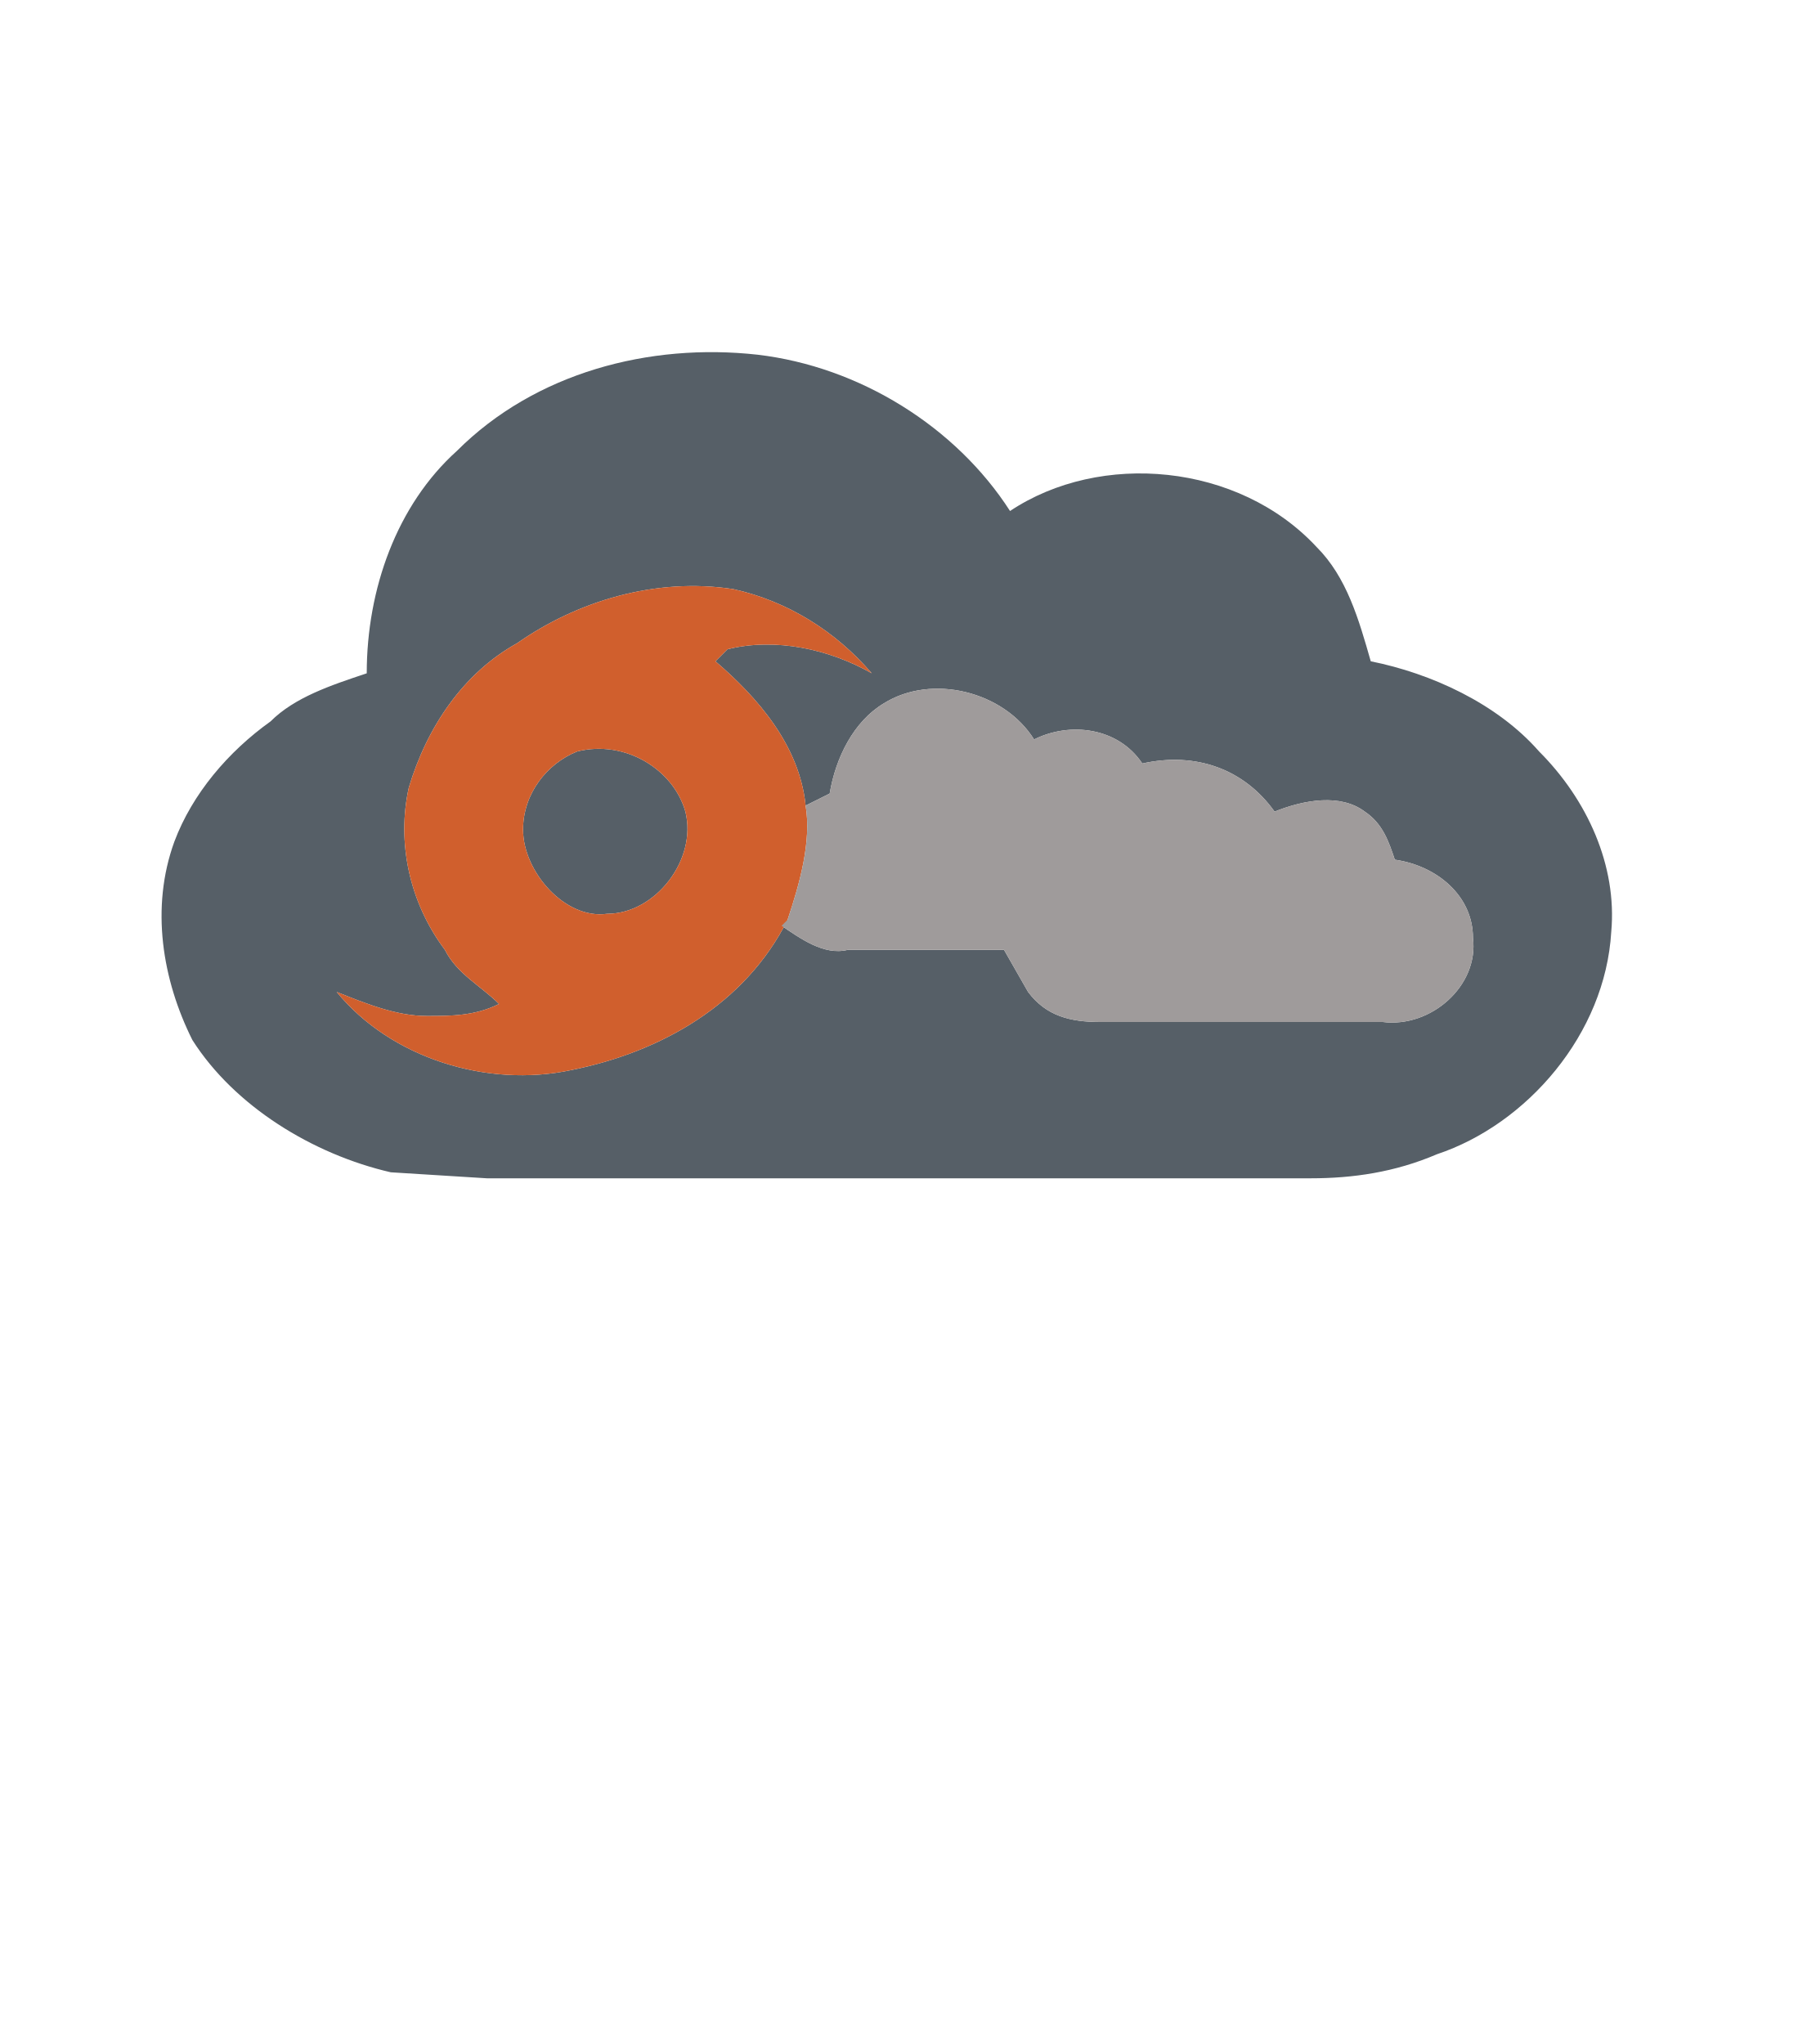
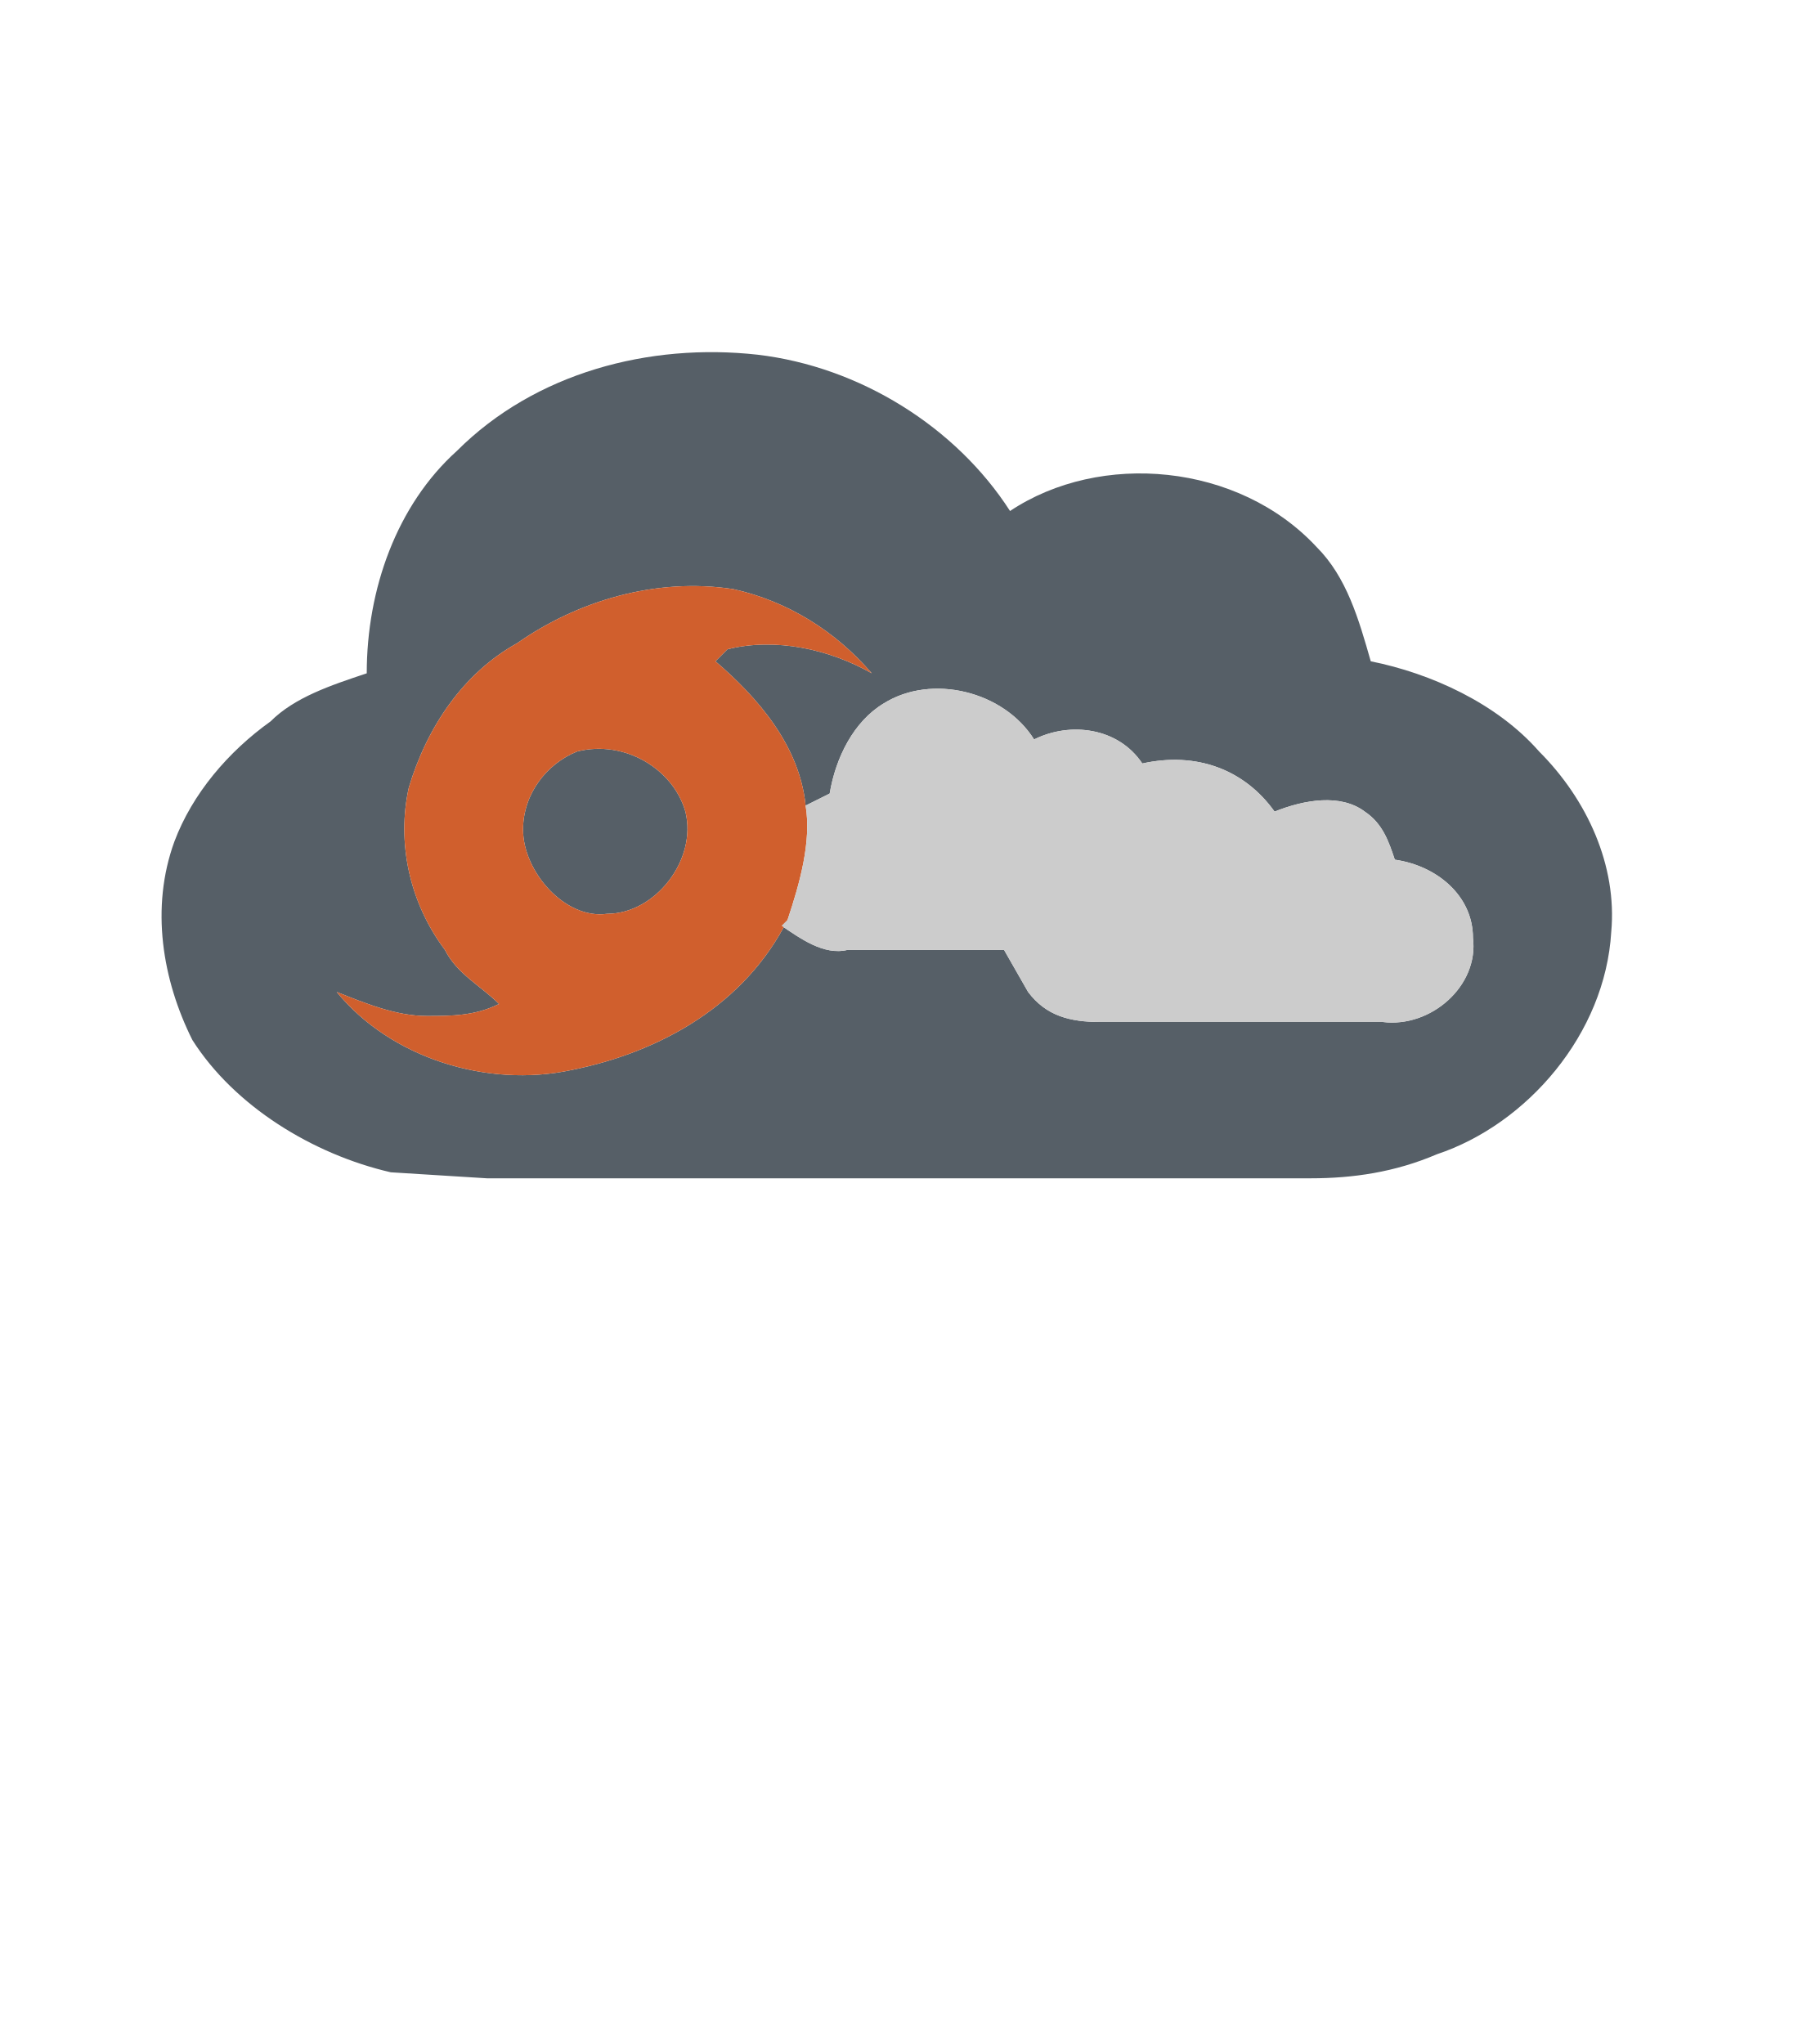
<svg xmlns="http://www.w3.org/2000/svg" id="weather34 trop 2 night" version="1" viewBox="0 0 302 340">
  <g fill="#565f67">
    <path d="M76 75c13-13 32-18 50-16 17 2 33 12 42 26 15-10 38-8 51 6 5 5 7 12 9 19 10 2 21 7 28 15 8 8 13 19 12 30-1 17-14 32-29 37-7 3-14 4-21 4H81l-16-1c-13-3-26-11-33-22-5-10-7-22-3-33 3-8 9-15 16-20 4-4 10-6 16-8 0-14 5-28 15-37m10 32c-9 5-15 14-18 24-2 9 0 19 6 27 2 4 6 6 9 9-4 2-8 2-12 2-5 0-10-2-15-4 9 11 25 16 39 13 15-3 29-11 36-25l-1 1c3 2 7 5 11 4h26l4 7c3 4 7 5 12 5h47c8 1 16-6 15-14 0-7-6-12-13-13-1-3-2-6-5-8-4-3-10-2-15 0-5-7-13-10-22-8-4-6-12-7-18-4-5-8-17-11-25-6-5 3-8 9-9 15l-4 2c-1-10-8-18-15-24l2-2c8-2 17 0 24 4-6-7-14-12-23-14-13-2-26 2-36 9z" />
    <path d="M96 125c8-2 16 3 18 10 2 8-5 17-13 17-7 1-14-7-14-14 0-6 4-11 9-13z" />
  </g>
  <path fill="#d05f2d" d="M86 107c10-7 23-11 36-9 9 2 17 7 23 14-7-4-16-6-24-4l-2 2c7 6 14 14 15 24 1 6-1 13-3 19-7 14-21 22-36 25-14 3-30-2-39-13 5 2 10 4 15 4 4 0 8 0 12-2-3-3-7-5-9-9-6-8-8-18-6-27 3-10 9-19 18-24m10 18c-5 2-9 7-9 13 0 7 7 15 14 14 8 0 15-9 13-17-2-7-10-12-18-10z" />
-   <path fill="#9f9b9b" d="M147 117c8-5 20-2 25 6 6-3 14-2 18 4 9-2 17 1 22 8 5-2 11-3 15 0 3 2 4 5 5 8 7 1 13 6 13 13 1 8-7 15-15 14h-47c-5 0-9-1-12-5l-4-7h-26c-4 1-8-2-11-4l1-1c2-6 4-13 3-19l4-2c1-6 4-12 9-15z" />
+   <path fill="#ccc" d="M147 117c8-5 20-2 25 6 6-3 14-2 18 4 9-2 17 1 22 8 5-2 11-3 15 0 3 2 4 5 5 8 7 1 13 6 13 13 1 8-7 15-15 14h-47c-5 0-9-1-12-5l-4-7h-26c-4 1-8-2-11-4l1-1c2-6 4-13 3-19l4-2c1-6 4-12 9-15z" />
</svg>
